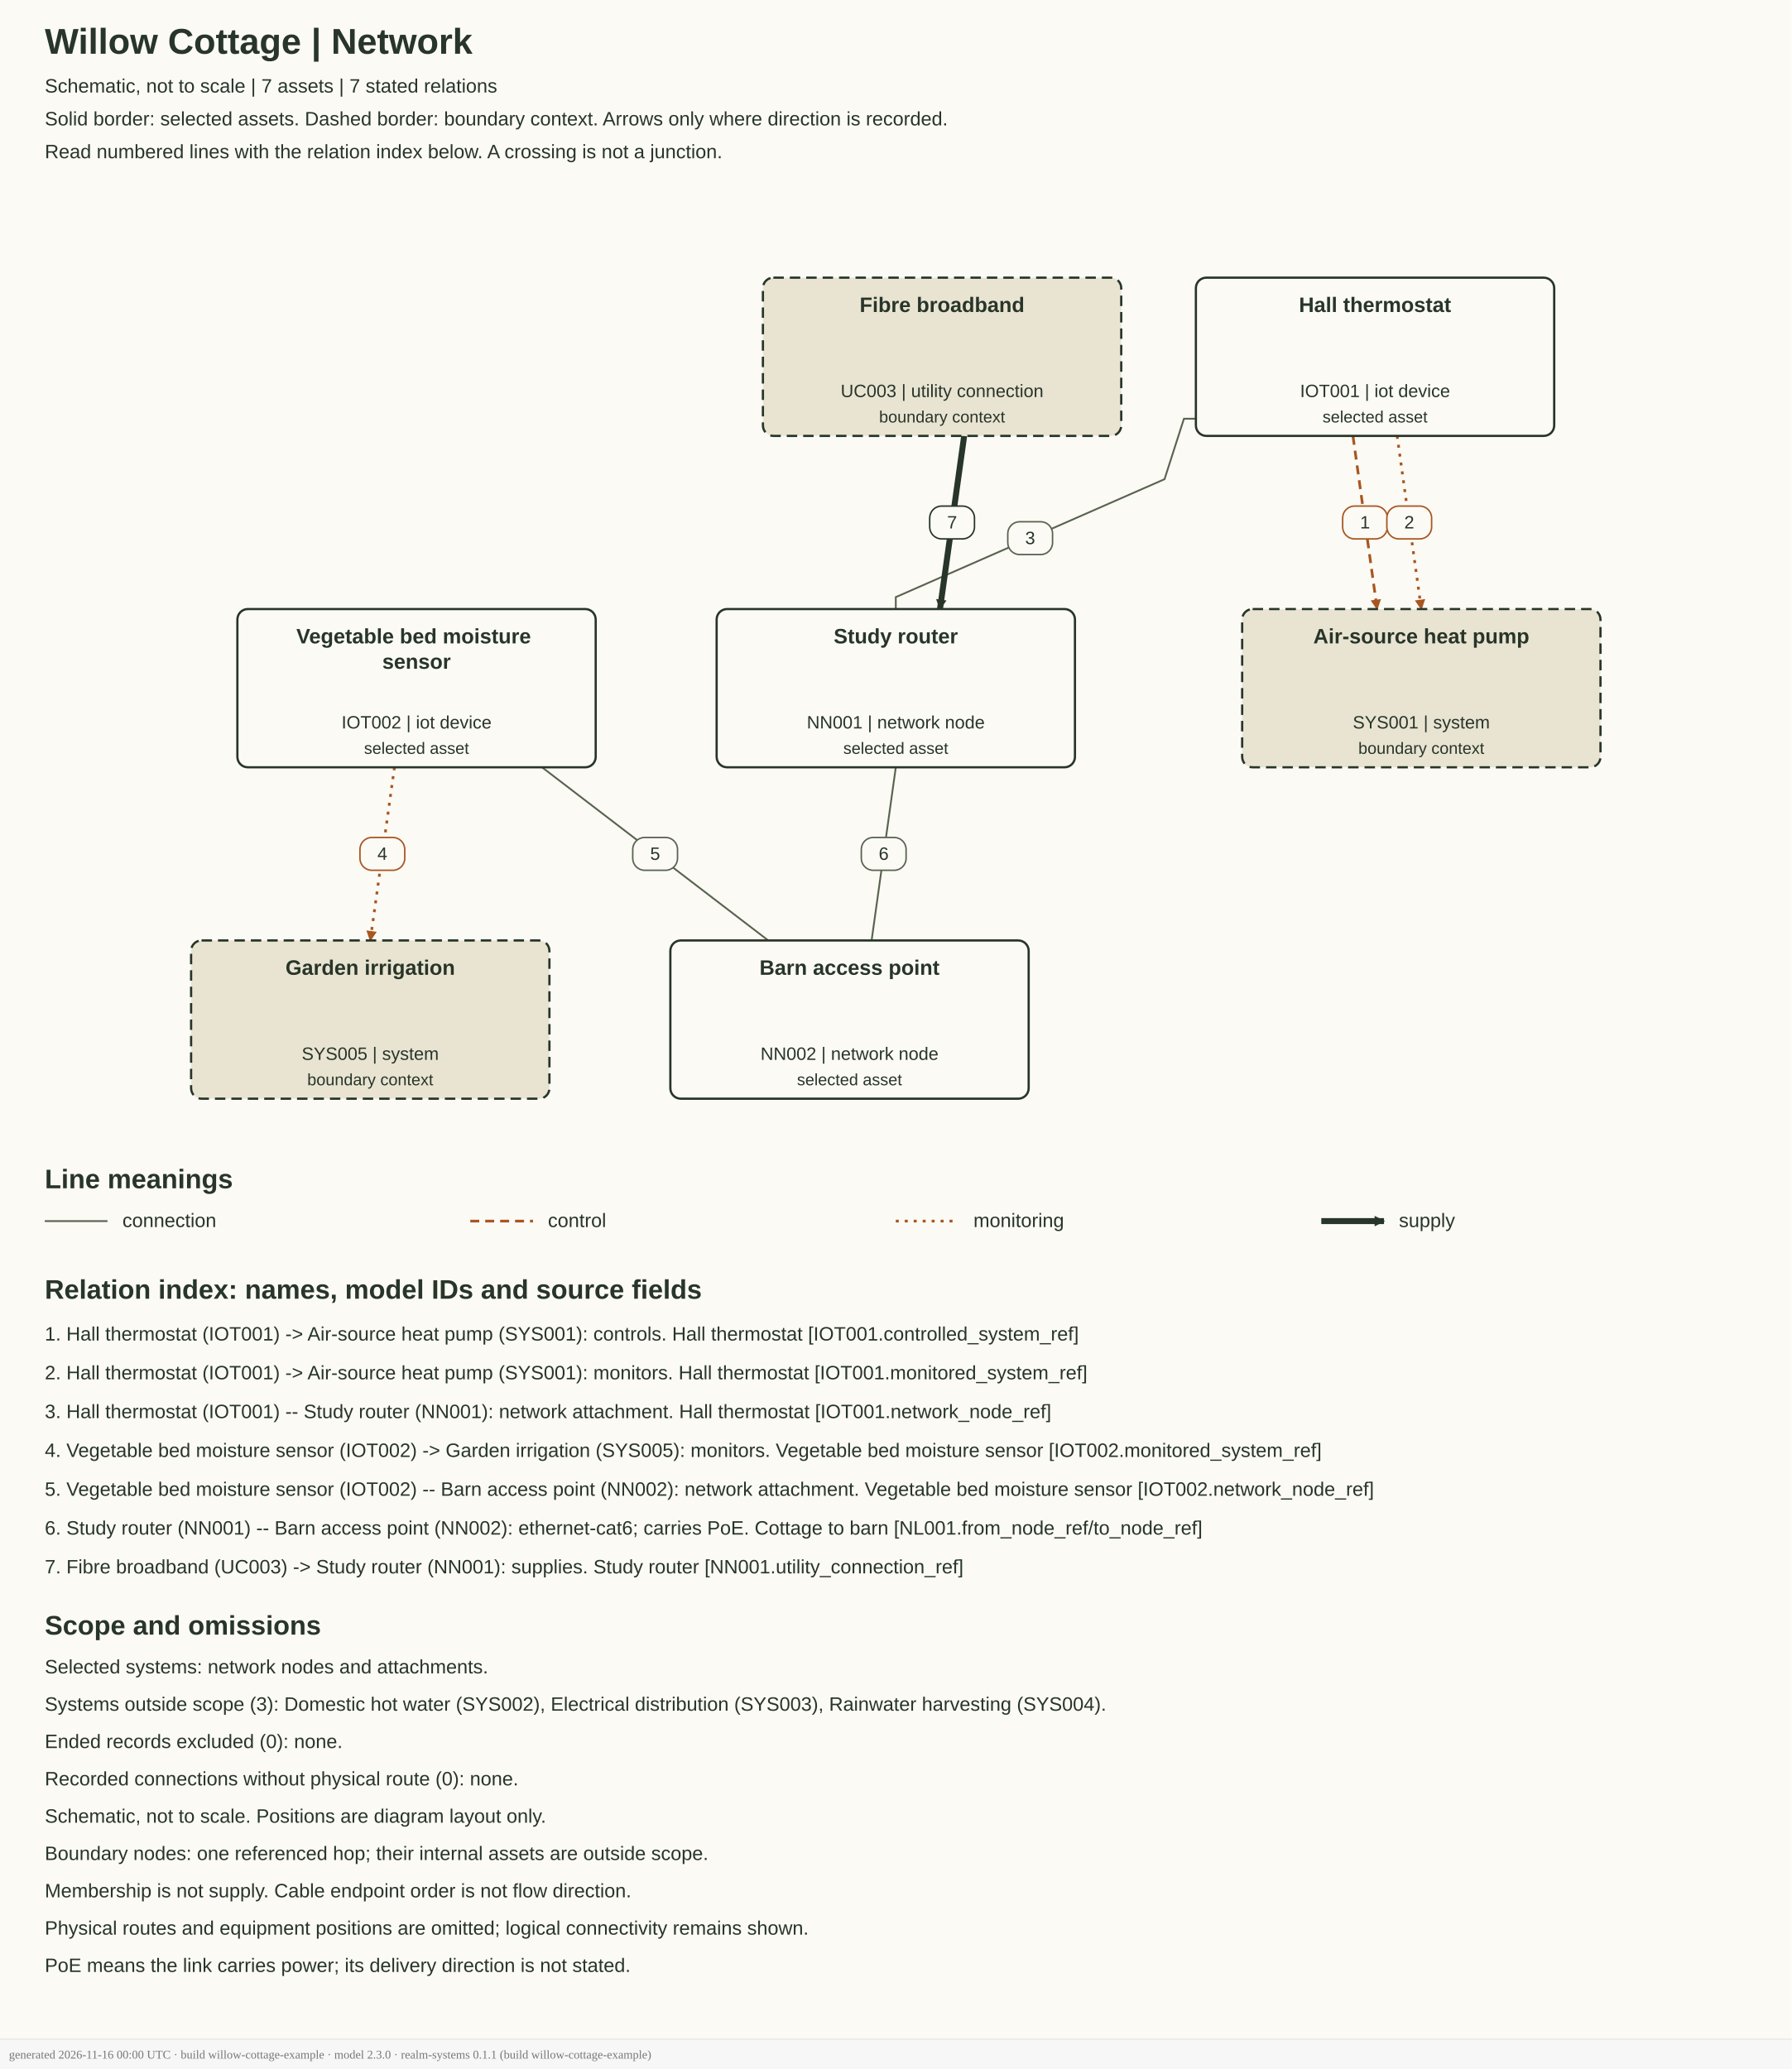
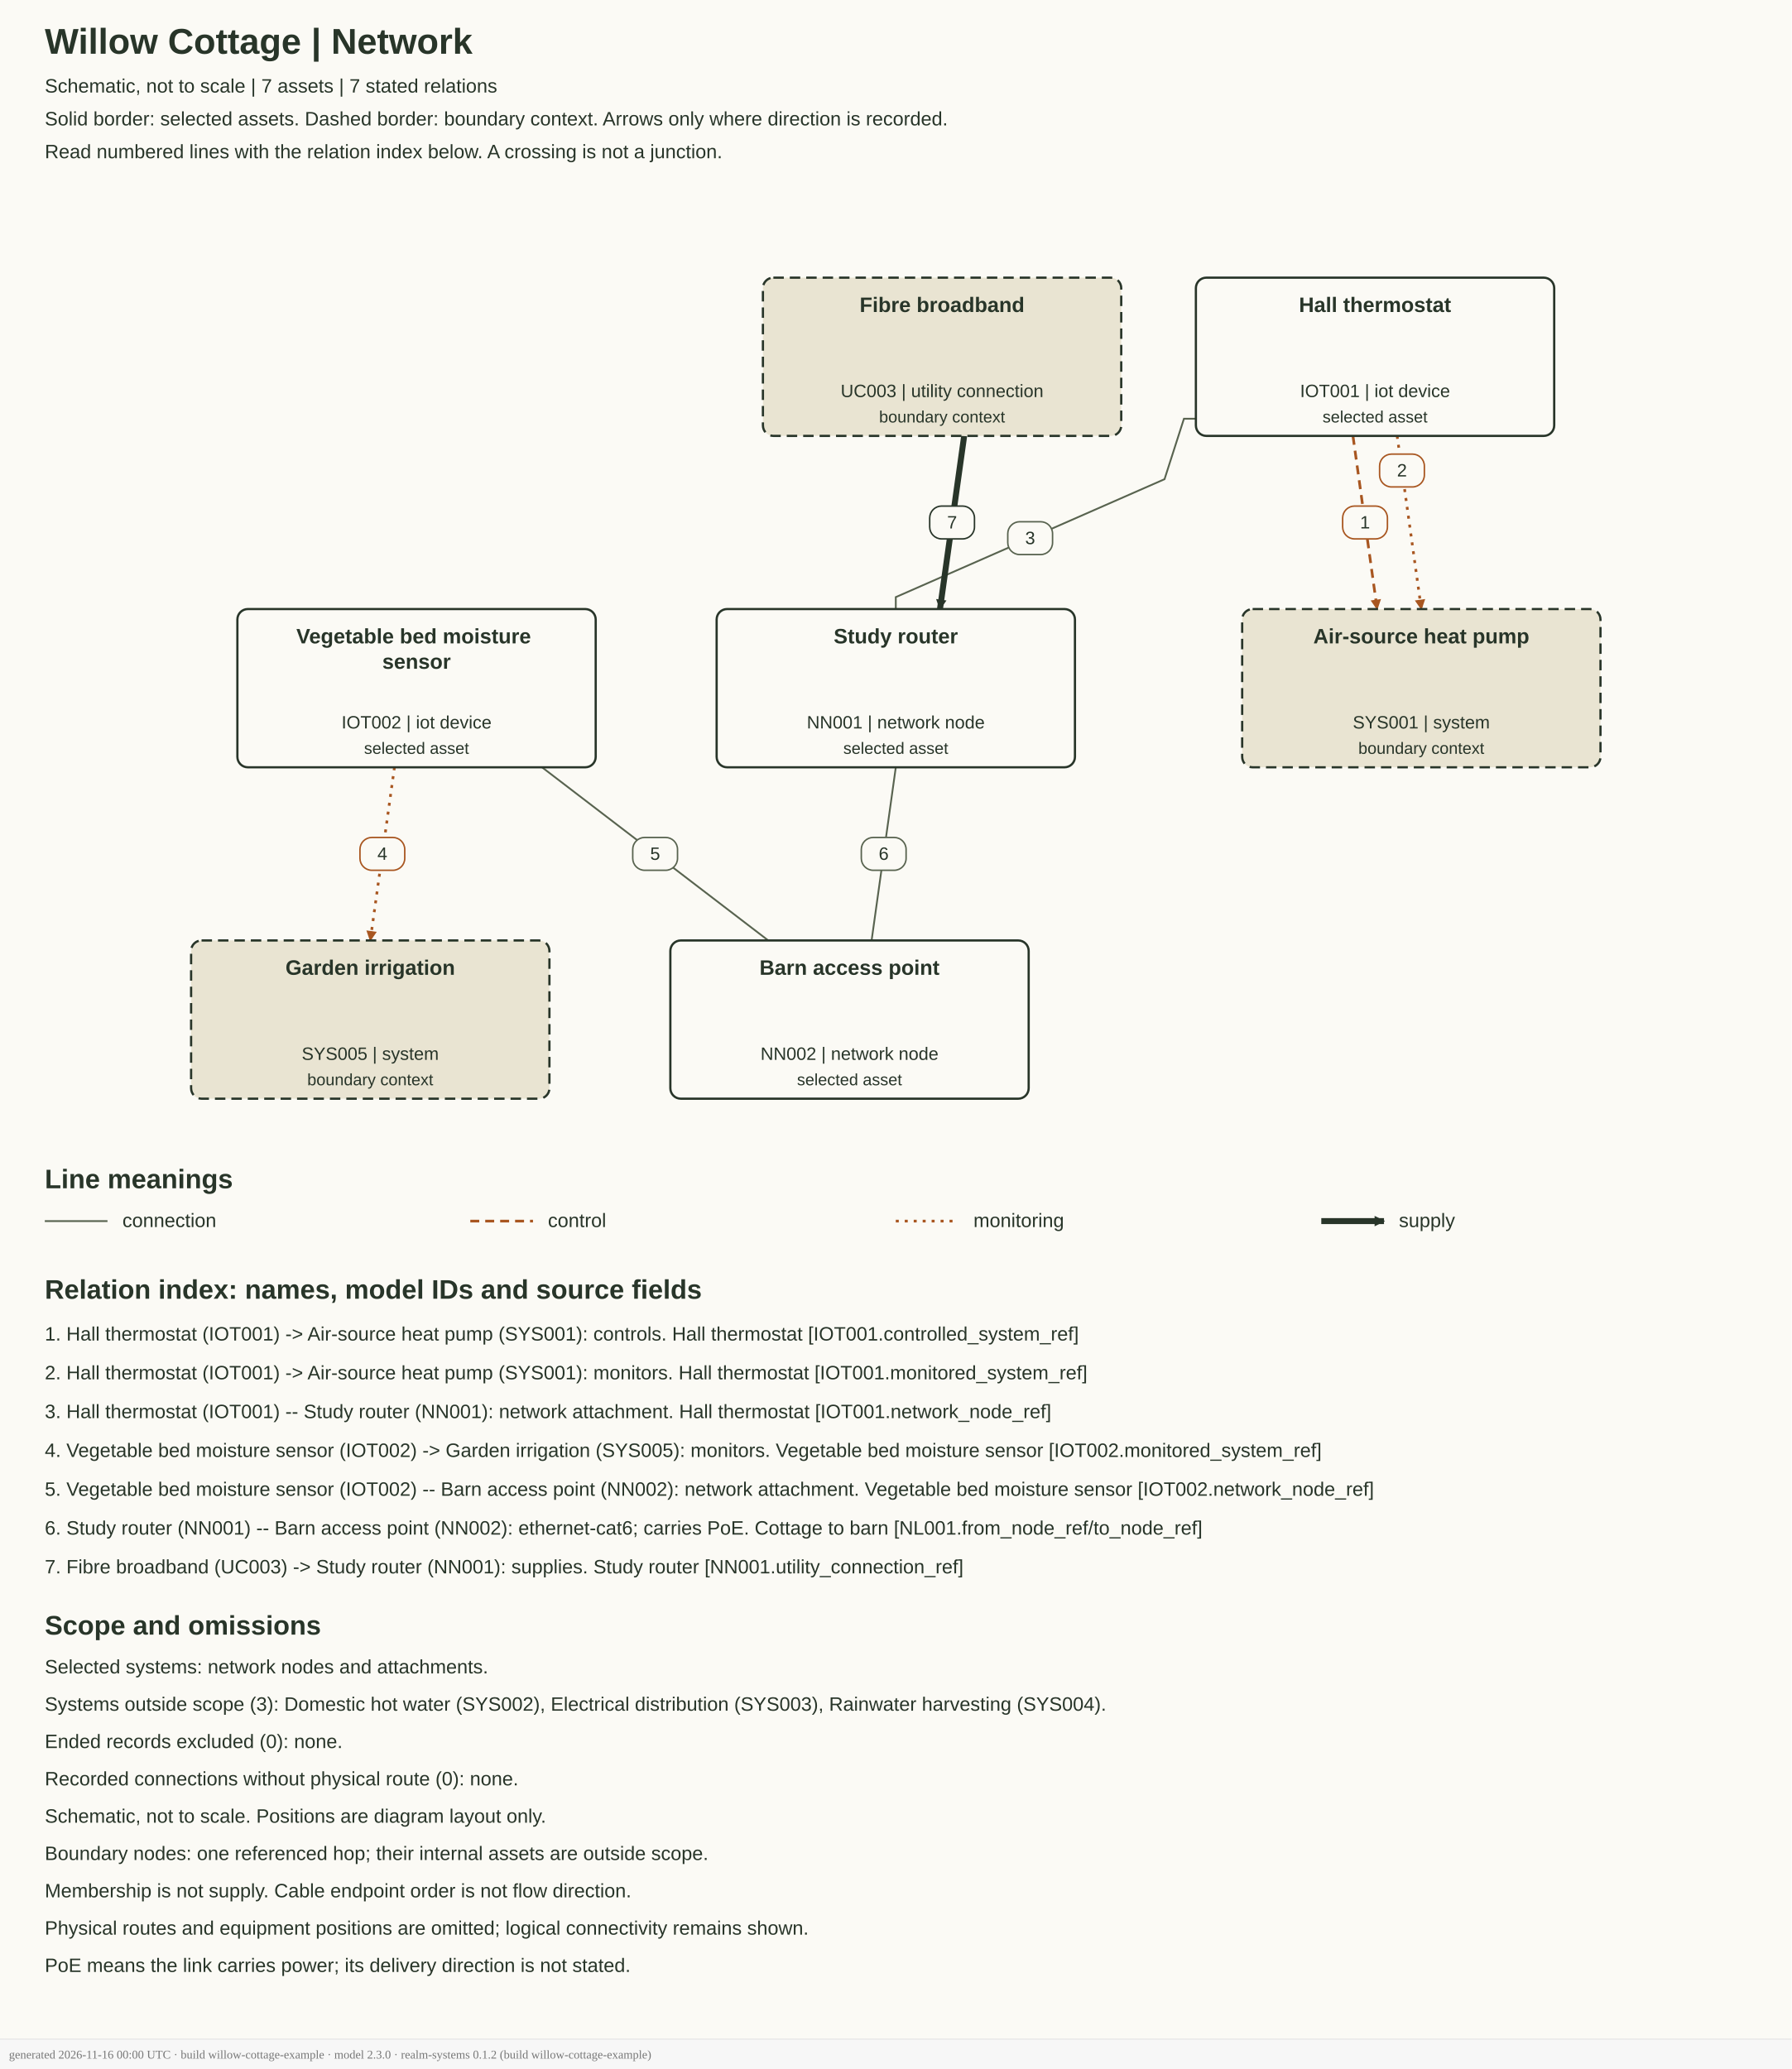
- <svg xmlns="http://www.w3.org/2000/svg" data-generated-at="2026-11-16T00:00:00Z" data-generated-for="2026-11-16" data-generated-build="willow-cottage-example" data-generated-renderer="realm-systems" data-generated-renderer-version="0.1.1" data-generated-model-version="2.3.0" width="1200" height="1386" viewBox="0 0 1200 1386" role="img" aria-labelledby="realm-73-79-73-74-65-6d-73-2d-57-69-6c-6c-6f-77-20-43-6f-74-74-61-67-65-2d-6e-65-74-77-6f-72-6b-title realm-73-79-73-74-65-6d-73-2d-57-69-6c-6c-6f-77-20-43-6f-74-74-61-67-65-2d-6e-65-74-77-6f-72-6b-desc">
+ <svg xmlns="http://www.w3.org/2000/svg" data-generated-at="2026-11-16T00:00:00Z" data-generated-for="2026-11-16" data-generated-build="willow-cottage-example" data-generated-renderer="realm-systems" data-generated-renderer-version="0.1.2" data-generated-model-version="2.3.0" width="1200" height="1386" viewBox="0 0 1200 1386" role="img" aria-labelledby="realm-73-79-73-74-65-6d-73-2d-57-69-6c-6c-6f-77-20-43-6f-74-74-61-67-65-2d-6e-65-74-77-6f-72-6b-title realm-73-79-73-74-65-6d-73-2d-57-69-6c-6c-6f-77-20-43-6f-74-74-61-67-65-2d-6e-65-74-77-6f-72-6b-desc">
  <defs>
    <marker id="realm-73-79-73-74-65-6d-73-2d-57-69-6c-6c-6f-77-20-43-6f-74-74-61-67-65-2d-6e-65-74-77-6f-72-6b-arrow-283529" viewBox="0 0 10 10" refX="9" refY="5" markerWidth="7" markerHeight="7" orient="auto" markerUnits="userSpaceOnUse">
      <path d="M0,0 L10,5 L0,10 Z" fill="#283529" />
    </marker>
    <marker id="realm-73-79-73-74-65-6d-73-2d-57-69-6c-6c-6f-77-20-43-6f-74-74-61-67-65-2d-6e-65-74-77-6f-72-6b-reverse-283529" viewBox="0 0 10 10" refX="1" refY="5" markerWidth="7" markerHeight="7" orient="auto" markerUnits="userSpaceOnUse">
      <path d="M10,0 L0,5 L10,10 Z" fill="#283529" />
    </marker>
    <marker id="realm-73-79-73-74-65-6d-73-2d-57-69-6c-6c-6f-77-20-43-6f-74-74-61-67-65-2d-6e-65-74-77-6f-72-6b-arrow-58634f" viewBox="0 0 10 10" refX="9" refY="5" markerWidth="7" markerHeight="7" orient="auto" markerUnits="userSpaceOnUse">
      <path d="M0,0 L10,5 L0,10 Z" fill="#58634f" />
    </marker>
    <marker id="realm-73-79-73-74-65-6d-73-2d-57-69-6c-6c-6f-77-20-43-6f-74-74-61-67-65-2d-6e-65-74-77-6f-72-6b-reverse-58634f" viewBox="0 0 10 10" refX="1" refY="5" markerWidth="7" markerHeight="7" orient="auto" markerUnits="userSpaceOnUse">
      <path d="M10,0 L0,5 L10,10 Z" fill="#58634f" />
    </marker>
    <marker id="realm-73-79-73-74-65-6d-73-2d-57-69-6c-6c-6f-77-20-43-6f-74-74-61-67-65-2d-6e-65-74-77-6f-72-6b-arrow-3d7032" viewBox="0 0 10 10" refX="9" refY="5" markerWidth="7" markerHeight="7" orient="auto" markerUnits="userSpaceOnUse">
      <path d="M0,0 L10,5 L0,10 Z" fill="#3d7032" />
    </marker>
    <marker id="realm-73-79-73-74-65-6d-73-2d-57-69-6c-6c-6f-77-20-43-6f-74-74-61-67-65-2d-6e-65-74-77-6f-72-6b-reverse-3d7032" viewBox="0 0 10 10" refX="1" refY="5" markerWidth="7" markerHeight="7" orient="auto" markerUnits="userSpaceOnUse">
      <path d="M10,0 L0,5 L10,10 Z" fill="#3d7032" />
    </marker>
    <marker id="realm-73-79-73-74-65-6d-73-2d-57-69-6c-6c-6f-77-20-43-6f-74-74-61-67-65-2d-6e-65-74-77-6f-72-6b-arrow-a85620" viewBox="0 0 10 10" refX="9" refY="5" markerWidth="7" markerHeight="7" orient="auto" markerUnits="userSpaceOnUse">
      <path d="M0,0 L10,5 L0,10 Z" fill="#a85620" />
    </marker>
    <marker id="realm-73-79-73-74-65-6d-73-2d-57-69-6c-6c-6f-77-20-43-6f-74-74-61-67-65-2d-6e-65-74-77-6f-72-6b-reverse-a85620" viewBox="0 0 10 10" refX="1" refY="5" markerWidth="7" markerHeight="7" orient="auto" markerUnits="userSpaceOnUse">
      <path d="M10,0 L0,5 L10,10 Z" fill="#a85620" />
    </marker>
    <marker id="realm-73-79-73-74-65-6d-73-2d-57-69-6c-6c-6f-77-20-43-6f-74-74-61-67-65-2d-6e-65-74-77-6f-72-6b-arrow-376b88" viewBox="0 0 10 10" refX="9" refY="5" markerWidth="7" markerHeight="7" orient="auto" markerUnits="userSpaceOnUse">
      <path d="M0,0 L10,5 L0,10 Z" fill="#376b88" />
    </marker>
    <marker id="realm-73-79-73-74-65-6d-73-2d-57-69-6c-6c-6f-77-20-43-6f-74-74-61-67-65-2d-6e-65-74-77-6f-72-6b-reverse-376b88" viewBox="0 0 10 10" refX="1" refY="5" markerWidth="7" markerHeight="7" orient="auto" markerUnits="userSpaceOnUse">
      <path d="M10,0 L0,5 L10,10 Z" fill="#376b88" />
    </marker>
    <marker id="realm-73-79-73-74-65-6d-73-2d-57-69-6c-6c-6f-77-20-43-6f-74-74-61-67-65-2d-6e-65-74-77-6f-72-6b-arrow-a74735" viewBox="0 0 10 10" refX="9" refY="5" markerWidth="7" markerHeight="7" orient="auto" markerUnits="userSpaceOnUse">
      <path d="M0,0 L10,5 L0,10 Z" fill="#a74735" />
    </marker>
    <marker id="realm-73-79-73-74-65-6d-73-2d-57-69-6c-6c-6f-77-20-43-6f-74-74-61-67-65-2d-6e-65-74-77-6f-72-6b-reverse-a74735" viewBox="0 0 10 10" refX="1" refY="5" markerWidth="7" markerHeight="7" orient="auto" markerUnits="userSpaceOnUse">
      <path d="M10,0 L0,5 L10,10 Z" fill="#a74735" />
    </marker>
    <marker id="realm-73-79-73-74-65-6d-73-2d-57-69-6c-6c-6f-77-20-43-6f-74-74-61-67-65-2d-6e-65-74-77-6f-72-6b-arrow-92651d" viewBox="0 0 10 10" refX="9" refY="5" markerWidth="7" markerHeight="7" orient="auto" markerUnits="userSpaceOnUse">
      <path d="M0,0 L10,5 L0,10 Z" fill="#92651d" />
    </marker>
    <marker id="realm-73-79-73-74-65-6d-73-2d-57-69-6c-6c-6f-77-20-43-6f-74-74-61-67-65-2d-6e-65-74-77-6f-72-6b-reverse-92651d" viewBox="0 0 10 10" refX="1" refY="5" markerWidth="7" markerHeight="7" orient="auto" markerUnits="userSpaceOnUse">
      <path d="M10,0 L0,5 L10,10 Z" fill="#92651d" />
    </marker>
  </defs>
  <rect width="100%" height="100%" fill="#fbfaf5" />
  <g font-family="Arial, sans-serif" fill="#283529">
    <text x="30" y="36" font-size="24" font-weight="bold">Willow Cottage | Network</text>
    <text x="30" y="62" font-size="13">Schematic, not to scale | 7 assets | 7 stated relations</text>
    <text x="30" y="84" font-size="13">Solid border: selected assets. Dashed border: boundary context. Arrows only where direction is recorded.</text>
    <text x="30" y="106" font-size="13">Read numbered lines with the relation index below. A crossing is not a junction.</text>
    <g transform="translate(98,156)" data-layer="relations">
      <g data-model-id="IOT001" data-source-field="controlled_system_ref" data-meaning="control" data-direction="forward">
        <path d="M808.20,136.00 L824.40,252.00" fill="none" stroke="#a85620" stroke-width="1.8" stroke-dasharray="6 4" marker-end="url(#realm-73-79-73-74-65-6d-73-2d-57-69-6c-6c-6f-77-20-43-6f-74-74-61-67-65-2d-6e-65-74-77-6f-72-6b-arrow-a85620)" />
        <rect x="801.297" y="183" width="30" height="22" rx="8" fill="#fbfaf5" stroke="#a85620" />
        <text x="816.297" y="198" font-size="12" text-anchor="middle">1</text>
      </g>
      <g data-model-id="IOT001" data-source-field="monitored_system_ref" data-meaning="monitoring" data-direction="forward">
        <path d="M837.80,136.00 L854.00,252.00" fill="none" stroke="#a85620" stroke-width="1.8" stroke-dasharray="2 4" marker-end="url(#realm-73-79-73-74-65-6d-73-2d-57-69-6c-6c-6f-77-20-43-6f-74-74-61-67-65-2d-6e-65-74-77-6f-72-6b-arrow-a85620)" />
-         <rect x="830.901" y="183" width="30" height="22" rx="8" fill="#fbfaf5" stroke="#a85620" />
-         <text x="845.901" y="198" font-size="12" text-anchor="middle">2</text>
+         <rect x="826.041" y="148.2" width="30" height="22" rx="8" fill="#fbfaf5" stroke="#a85620" />
+         <text x="841.041" y="163.2" font-size="12" text-anchor="middle">2</text>
      </g>
      <g data-model-id="IOT001" data-source-field="network_node_ref" data-meaning="connection" data-direction="none">
        <path d="M703.00,124.50 L695.00,124.50 L682.00,165.00 L502.00,244.00 L502.00,252.00" fill="none" stroke="#58634f" stroke-width="1.2" stroke-dasharray="" />
        <rect x="577" y="193.5" width="30" height="22" rx="8" fill="#fbfaf5" stroke="#58634f" />
        <text x="592" y="208.5" font-size="12" text-anchor="middle">3</text>
      </g>
      <g data-model-id="IOT002" data-source-field="monitored_system_ref" data-meaning="monitoring" data-direction="forward">
        <path d="M166.20,358.00 L150.00,474.00" fill="none" stroke="#a85620" stroke-width="1.8" stroke-dasharray="2 4" marker-end="url(#realm-73-79-73-74-65-6d-73-2d-57-69-6c-6c-6f-77-20-43-6f-74-74-61-67-65-2d-6e-65-74-77-6f-72-6b-arrow-a85620)" />
        <rect x="143.099" y="405" width="30" height="22" rx="8" fill="#fbfaf5" stroke="#a85620" />
        <text x="158.099" y="420" font-size="12" text-anchor="middle">4</text>
      </g>
      <g data-model-id="IOT002" data-source-field="network_node_ref" data-meaning="connection" data-direction="none">
        <path d="M265.04,358.00 L416.57,474.00" fill="none" stroke="#58634f" stroke-width="1.2" stroke-dasharray="" />
        <rect x="325.802" y="405" width="30" height="22" rx="8" fill="#fbfaf5" stroke="#58634f" />
        <text x="340.802" y="420" font-size="12" text-anchor="middle">5</text>
      </g>
      <g data-model-id="NL001" data-source-field="from_node_ref/to_node_ref" data-meaning="connection" data-direction="none" data-route-id="NL001">
        <path d="M502.00,358.00 L485.80,474.00" fill="none" stroke="#58634f" stroke-width="1.2" stroke-dasharray="" />
        <rect x="478.901" y="405" width="30" height="22" rx="8" fill="#fbfaf5" stroke="#58634f" />
        <text x="493.901" y="420" font-size="12" text-anchor="middle">6</text>
      </g>
      <g data-model-id="NN001" data-source-field="utility_connection_ref" data-meaning="supply" data-direction="forward">
        <path d="M547.80,136.00 L531.60,252.00" fill="none" stroke="#283529" stroke-width="4" stroke-dasharray="" marker-end="url(#realm-73-79-73-74-65-6d-73-2d-57-69-6c-6c-6f-77-20-43-6f-74-74-61-67-65-2d-6e-65-74-77-6f-72-6b-arrow-283529)" />
        <rect x="524.703" y="183" width="30" height="22" rx="8" fill="#fbfaf5" stroke="#283529" />
        <text x="539.703" y="198" font-size="12" text-anchor="middle">7</text>
      </g>
    </g>
    <g transform="translate(98,156)" data-layer="assets">
      <g data-model-id="IOT001" data-boundary="false" data-memberships="">
        <rect x="703" y="30" width="240" height="106" rx="7" fill="#fbfaf5" stroke="#283529" stroke-width="1.5" />
        <text x="823" y="53" text-anchor="middle" font-size="14" font-weight="bold">
          <tspan x="823" dy="0">Hall thermostat</tspan>
        </text>
        <text x="823" y="110" text-anchor="middle" font-size="12">IOT001 | iot device</text>
        <text x="823" y="127" text-anchor="middle" font-size="11">selected asset</text>
      </g>
      <g data-model-id="IOT002" data-boundary="false" data-memberships="">
        <rect x="61" y="252" width="240" height="106" rx="7" fill="#fbfaf5" stroke="#283529" stroke-width="1.5" />
        <text x="181" y="275" text-anchor="middle" font-size="14" font-weight="bold">
          <tspan x="181" dy="0">Vegetable bed moisture</tspan>
          <tspan x="181" dy="17">sensor</tspan>
        </text>
        <text x="181" y="332" text-anchor="middle" font-size="12">IOT002 | iot device</text>
        <text x="181" y="349" text-anchor="middle" font-size="11">selected asset</text>
      </g>
      <g data-model-id="NN001" data-boundary="false" data-memberships="">
        <rect x="382" y="252" width="240" height="106" rx="7" fill="#fbfaf5" stroke="#283529" stroke-width="1.5" />
        <text x="502" y="275" text-anchor="middle" font-size="14" font-weight="bold">
          <tspan x="502" dy="0">Study router</tspan>
        </text>
        <text x="502" y="332" text-anchor="middle" font-size="12">NN001 | network node</text>
        <text x="502" y="349" text-anchor="middle" font-size="11">selected asset</text>
      </g>
      <g data-model-id="NN002" data-boundary="false" data-memberships="">
        <rect x="351" y="474" width="240" height="106" rx="7" fill="#fbfaf5" stroke="#283529" stroke-width="1.5" />
        <text x="471" y="497" text-anchor="middle" font-size="14" font-weight="bold">
          <tspan x="471" dy="0">Barn access point</tspan>
        </text>
        <text x="471" y="554" text-anchor="middle" font-size="12">NN002 | network node</text>
        <text x="471" y="571" text-anchor="middle" font-size="11">selected asset</text>
      </g>
      <g data-model-id="SYS001" data-boundary="true" data-memberships="">
        <rect x="734" y="252" width="240" height="106" rx="7" fill="#e9e4d2" stroke="#283529" stroke-width="1.5" stroke-dasharray="7 4" />
        <text x="854" y="275" text-anchor="middle" font-size="14" font-weight="bold">
          <tspan x="854" dy="0">Air-source heat pump</tspan>
        </text>
        <text x="854" y="332" text-anchor="middle" font-size="12">SYS001 | system</text>
        <text x="854" y="349" text-anchor="middle" font-size="11">boundary context</text>
      </g>
      <g data-model-id="SYS005" data-boundary="true" data-memberships="">
        <rect x="30" y="474" width="240" height="106" rx="7" fill="#e9e4d2" stroke="#283529" stroke-width="1.5" stroke-dasharray="7 4" />
        <text x="150" y="497" text-anchor="middle" font-size="14" font-weight="bold">
          <tspan x="150" dy="0">Garden irrigation</tspan>
        </text>
        <text x="150" y="554" text-anchor="middle" font-size="12">SYS005 | system</text>
        <text x="150" y="571" text-anchor="middle" font-size="11">boundary context</text>
      </g>
      <g data-model-id="UC003" data-boundary="true" data-memberships="">
        <rect x="413" y="30" width="240" height="106" rx="7" fill="#e9e4d2" stroke="#283529" stroke-width="1.5" stroke-dasharray="7 4" />
        <text x="533" y="53" text-anchor="middle" font-size="14" font-weight="bold">
          <tspan x="533" dy="0">Fibre broadband</tspan>
        </text>
        <text x="533" y="110" text-anchor="middle" font-size="12">UC003 | utility connection</text>
        <text x="533" y="127" text-anchor="middle" font-size="11">boundary context</text>
      </g>
    </g>
    <text x="30" y="796" font-size="18" font-weight="bold">Line meanings</text>
    <line x1="30" y1="818" x2="72" y2="818" stroke="#58634f" stroke-width="1.2" stroke-dasharray="" />
    <text x="82" y="822" font-size="13">connection</text>
    <line x1="315" y1="818" x2="357" y2="818" stroke="#a85620" stroke-width="1.8" stroke-dasharray="6 4" />
    <text x="367" y="822" font-size="13">control</text>
    <line x1="600" y1="818" x2="642" y2="818" stroke="#a85620" stroke-width="1.8" stroke-dasharray="2 4" />
    <text x="652" y="822" font-size="13">monitoring</text>
    <line x1="885" y1="818" x2="927" y2="818" stroke="#283529" stroke-width="4" stroke-dasharray="" marker-end="url(#realm-73-79-73-74-65-6d-73-2d-57-69-6c-6c-6f-77-20-43-6f-74-74-61-67-65-2d-6e-65-74-77-6f-72-6b-arrow-283529)" />
    <text x="937" y="822" font-size="13">supply</text>
    <text x="30" y="870" font-size="18" font-weight="bold">Relation index: names, model IDs and source fields</text>
    <g data-model-id="IOT001">
      <text x="30" y="898" font-size="13">
        <tspan x="30" dy="0">1. Hall thermostat (IOT001) -&gt; Air-source heat pump (SYS001): controls. Hall thermostat [IOT001.controlled_system_ref]</tspan>
      </text>
    </g>
    <g data-model-id="IOT001">
      <text x="30" y="924" font-size="13">
        <tspan x="30" dy="0">2. Hall thermostat (IOT001) -&gt; Air-source heat pump (SYS001): monitors. Hall thermostat [IOT001.monitored_system_ref]</tspan>
      </text>
    </g>
    <g data-model-id="IOT001">
      <text x="30" y="950" font-size="13">
        <tspan x="30" dy="0">3. Hall thermostat (IOT001) -- Study router (NN001): network attachment. Hall thermostat [IOT001.network_node_ref]</tspan>
      </text>
    </g>
    <g data-model-id="IOT002">
      <text x="30" y="976" font-size="13">
        <tspan x="30" dy="0">4. Vegetable bed moisture sensor (IOT002) -&gt; Garden irrigation (SYS005): monitors. Vegetable bed moisture sensor [IOT002.monitored_system_ref]</tspan>
      </text>
    </g>
    <g data-model-id="IOT002">
      <text x="30" y="1002" font-size="13">
        <tspan x="30" dy="0">5. Vegetable bed moisture sensor (IOT002) -- Barn access point (NN002): network attachment. Vegetable bed moisture sensor [IOT002.network_node_ref]</tspan>
      </text>
    </g>
    <g data-model-id="NL001">
      <text x="30" y="1028" font-size="13">
        <tspan x="30" dy="0">6. Study router (NN001) -- Barn access point (NN002): ethernet-cat6; carries PoE. Cottage to barn [NL001.from_node_ref/to_node_ref]</tspan>
      </text>
    </g>
    <g data-model-id="NN001">
      <text x="30" y="1054" font-size="13">
        <tspan x="30" dy="0">7. Fibre broadband (UC003) -&gt; Study router (NN001): supplies. Study router [NN001.utility_connection_ref]</tspan>
      </text>
    </g>
    <text x="30" y="1095" font-size="18" font-weight="bold">Scope and omissions</text>
    <text x="30" y="1121" font-size="13">
      <tspan x="30" dy="0">Selected systems: network nodes and attachments.</tspan>
    </text>
    <text x="30" y="1146" font-size="13">
      <tspan x="30" dy="0">Systems outside scope (3): Domestic hot water (SYS002), Electrical distribution (SYS003), Rainwater harvesting (SYS004).</tspan>
    </text>
    <text x="30" y="1171" font-size="13">
      <tspan x="30" dy="0">Ended records excluded (0): none.</tspan>
    </text>
    <text x="30" y="1196" font-size="13">
      <tspan x="30" dy="0">Recorded connections without physical route (0): none.</tspan>
    </text>
    <text x="30" y="1221" font-size="13">
      <tspan x="30" dy="0">Schematic, not to scale. Positions are diagram layout only.</tspan>
    </text>
    <text x="30" y="1246" font-size="13">
      <tspan x="30" dy="0">Boundary nodes: one referenced hop; their internal assets are outside scope.</tspan>
    </text>
    <text x="30" y="1271" font-size="13">
      <tspan x="30" dy="0">Membership is not supply. Cable endpoint order is not flow direction.</tspan>
    </text>
    <text x="30" y="1296" font-size="13">
      <tspan x="30" dy="0">Physical routes and equipment positions are omitted; logical connectivity remains shown.</tspan>
    </text>
    <text x="30" y="1321" font-size="13">
      <tspan x="30" dy="0">PoE means the link carries power; its delivery direction is not stated.</tspan>
    </text>
  </g>
  <g id="archally-provenance" data-generated-build="willow-cottage-example">
    <rect x="0" y="1366" width="1200" height="20" fill="#f7f7f7" />
    <line x1="0" y1="1366" x2="1200" y2="1366" stroke="#ddd" stroke-width="0.5" />
-     <text x="6" y="1379" font-size="8" fill="#777">generated 2026-11-16 00:00 UTC · build willow-cottage-example · model 2.3.0 · realm-systems 0.1.1 (build willow-cottage-example)</text>
+     <text x="6" y="1379" font-size="8" fill="#777">generated 2026-11-16 00:00 UTC · build willow-cottage-example · model 2.3.0 · realm-systems 0.1.2 (build willow-cottage-example)</text>
  </g>
</svg>
